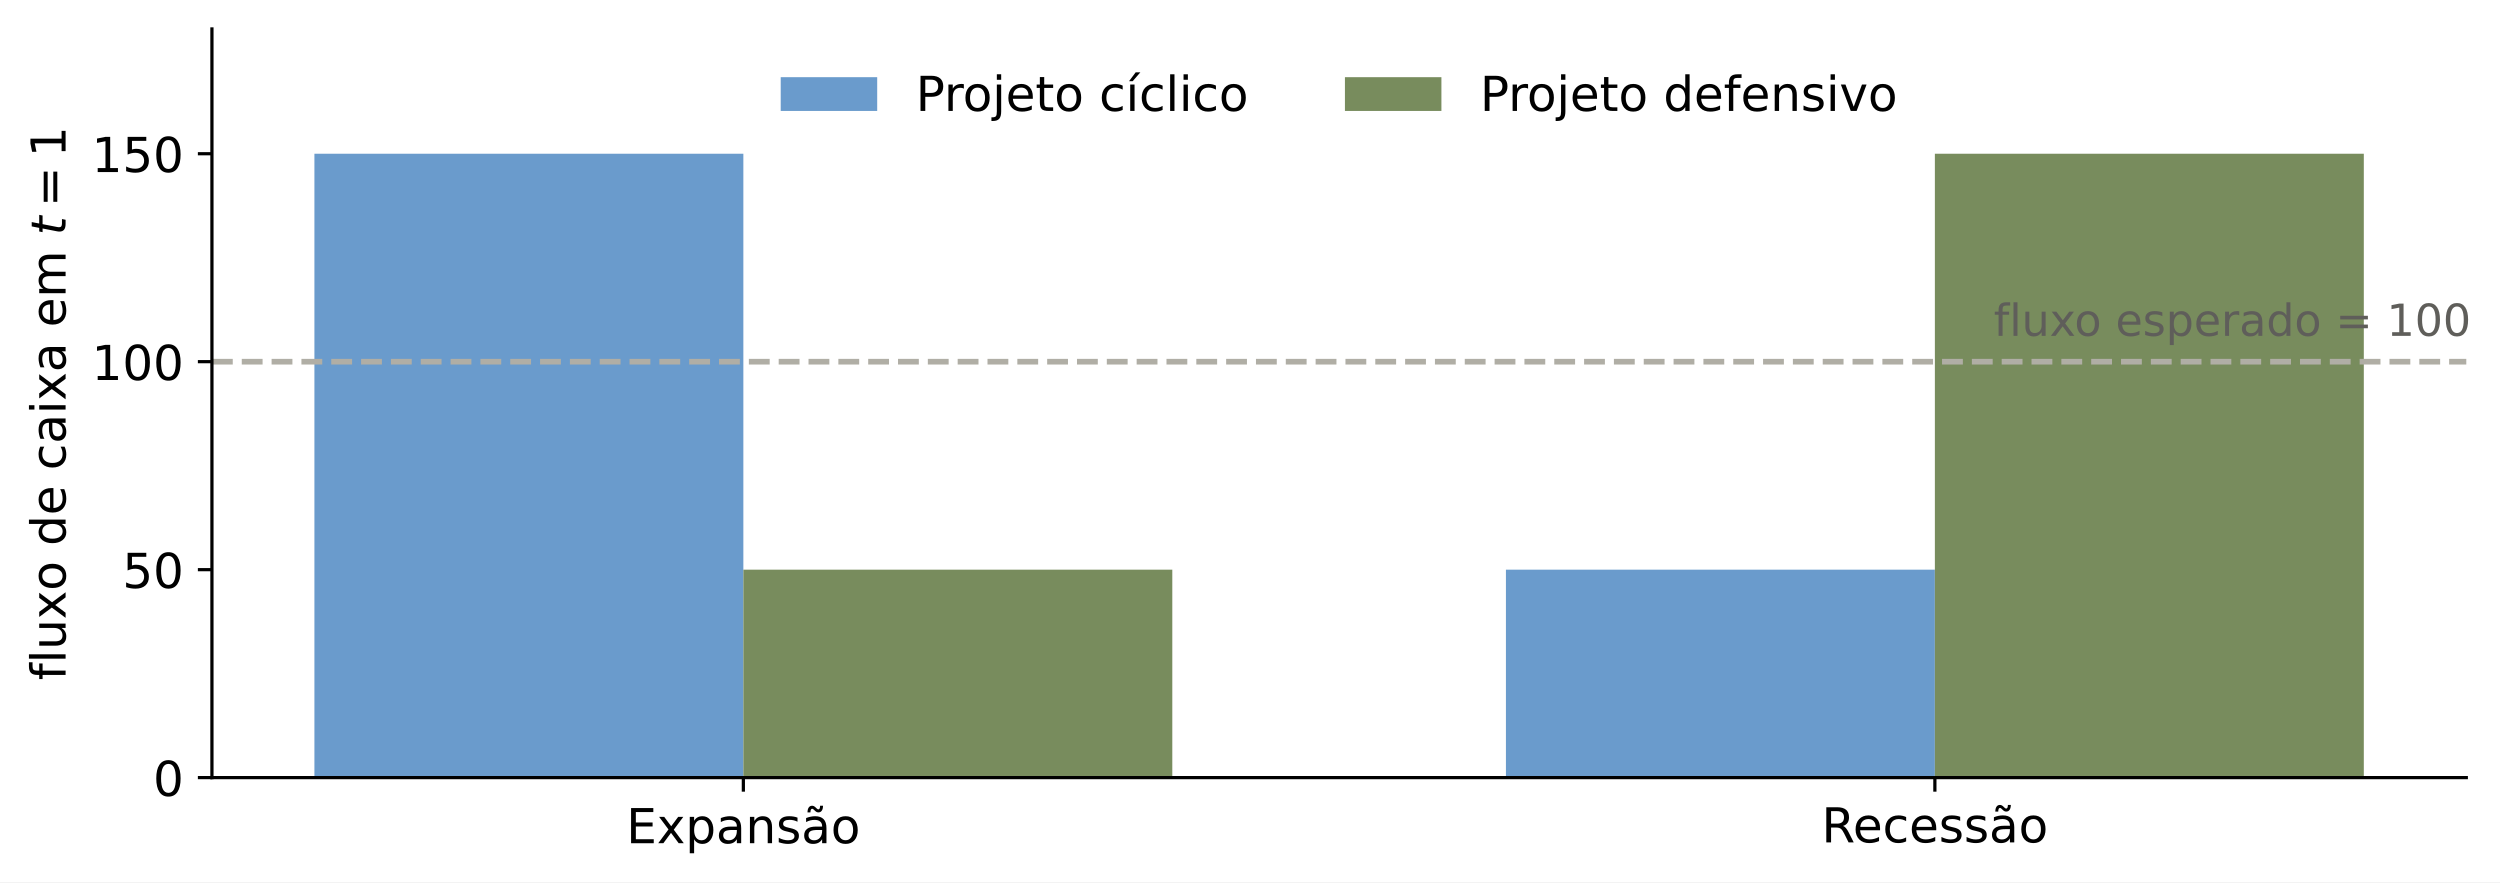
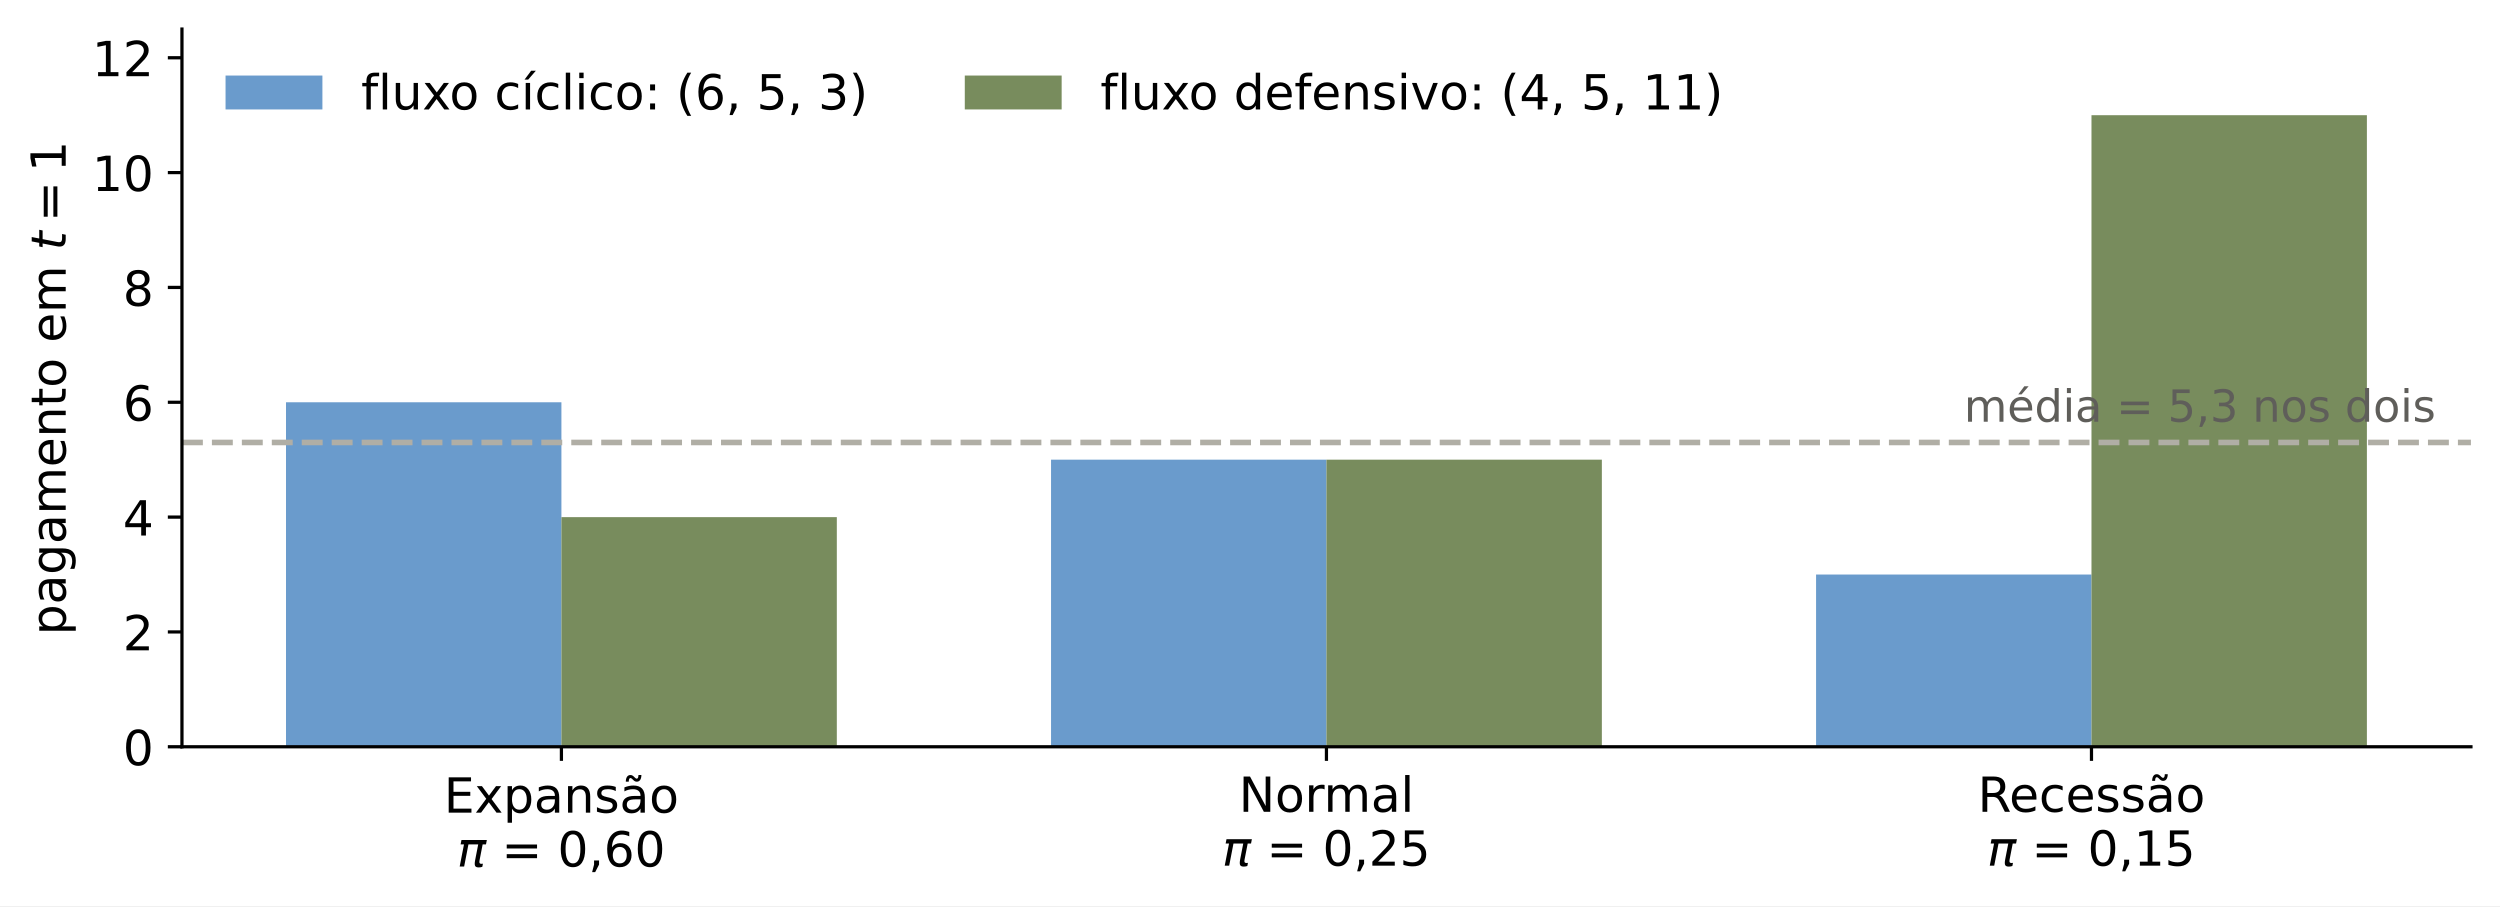
- <svg xmlns="http://www.w3.org/2000/svg" xmlns:xlink="http://www.w3.org/1999/xlink" width="621.871pt" height="219.448pt" viewBox="0 0 621.871 219.448" version="1.1">
+ <svg xmlns="http://www.w3.org/2000/svg" xmlns:xlink="http://www.w3.org/1999/xlink" width="619.433pt" height="224.486pt" viewBox="0 0 619.433 224.486" version="1.1">
  <defs>
    <style type="text/css">*{stroke-linejoin: round; stroke-linecap: butt}</style>
  </defs>
  <g id="figure_1">
    <g id="patch_1">
-       <path d="M 0 219.448  L 621.871 219.448  L 621.871 0  L 0 0  z " style="fill: #ffffff" />
+       <path d="M 0 224.486  L 619.433 224.486  L 619.433 0  L 0 0  z " style="fill: #ffffff" />
    </g>
    <g id="axes_1">
      <g id="patch_2">
-         <path d="M 52.719 193.43  L 613.486 193.43  L 613.486 7.2  L 52.719 7.2  z " style="fill: #ffffff" />
+         <path d="M 45.084 185.03  L 612.232 185.03  L 612.232 7.2  L 45.084 7.2  z " style="fill: #ffffff" />
      </g>
      <g id="patch_3">
-         <path d="M 78.208 193.43  L 184.908 193.43  L 184.908 38.238  L 78.208 38.238  z " clip-path="url(#pe52dd1312b)" style="fill: #6a9bcc" />
+         <path d="M 70.863 185.03  L 139.103 185.03  L 139.103 99.672  L 70.863 99.672  z " clip-path="url(#p4346f57a2c)" style="fill: #6a9bcc" />
      </g>
      <g id="patch_4">
-         <path d="M 374.597 193.43  L 481.296 193.43  L 481.296 141.699  L 374.597 141.699  z " clip-path="url(#pe52dd1312b)" style="fill: #6a9bcc" />
+         <path d="M 260.418 185.03  L 328.658 185.03  L 328.658 113.898  L 260.418 113.898  z " clip-path="url(#p4346f57a2c)" style="fill: #6a9bcc" />
      </g>
      <g id="patch_5">
-         <path d="M 184.908 193.43  L 291.608 193.43  L 291.608 141.699  L 184.908 141.699  z " clip-path="url(#pe52dd1312b)" style="fill: #788c5d" />
+         <path d="M 449.973 185.03  L 518.213 185.03  L 518.213 142.351  L 449.973 142.351  z " clip-path="url(#p4346f57a2c)" style="fill: #6a9bcc" />
      </g>
      <g id="patch_6">
-         <path d="M 481.296 193.43  L 587.996 193.43  L 587.996 38.238  L 481.296 38.238  z " clip-path="url(#pe52dd1312b)" style="fill: #788c5d" />
+         <path d="M 139.103 185.03  L 207.343 185.03  L 207.343 128.124  L 139.103 128.124  z " clip-path="url(#p4346f57a2c)" style="fill: #788c5d" />
+       </g>
+       <g id="patch_7">
+         <path d="M 328.658 185.03  L 396.898 185.03  L 396.898 113.898  L 328.658 113.898  z " clip-path="url(#p4346f57a2c)" style="fill: #788c5d" />
+       </g>
+       <g id="patch_8">
+         <path d="M 518.213 185.03  L 586.453 185.03  L 586.453 28.54  L 518.213 28.54  z " clip-path="url(#p4346f57a2c)" style="fill: #788c5d" />
      </g>
      <g id="matplotlib.axis_1">
        <g id="xtick_1">
          <g id="line2d_1">
            <defs>
-               <path id="m1d2f5e6fad" d="M 0 0  L 0 3.5  " style="stroke: #000000; stroke-width: 0.8" />
+               <path id="m1b257a582e" d="M 0 0  L 0 3.5  " style="stroke: #000000; stroke-width: 0.8" />
            </defs>
            <g>
-               <use xlink:href="#m1d2f5e6fad" x="184.908" y="193.43" style="stroke: #000000; stroke-width: 0.8" />
+               <use xlink:href="#m1b257a582e" x="139.103" y="185.03" style="stroke: #000000; stroke-width: 0.8" />
            </g>
          </g>
          <g id="text_1">
-             <g transform="translate(155.8033 209.7525) scale(0.12 -0.12)">
+             <g transform="translate(109.9984 201.3525) scale(0.12 -0.12)">
              <defs>
                <path id="DejaVuSans-45" d="M 628 4666  L 3578 4666  L 3578 4134  L 1259 4134  L 1259 2753  L 3481 2753  L 3481 2222  L 1259 2222  L 1259 531  L 3634 531  L 3634 0  L 628 0  L 628 4666  z " transform="scale(0.015625)" />
                <path id="DejaVuSans-78" d="M 3513 3500  L 2247 1797  L 3578 0  L 2900 0  L 1881 1375  L 863 0  L 184 0  L 1544 1831  L 300 3500  L 978 3500  L 1906 2253  L 2834 3500  L 3513 3500  z " transform="scale(0.015625)" />
                <path id="DejaVuSans-70" d="M 1159 525  L 1159 -1331  L 581 -1331  L 581 3500  L 1159 3500  L 1159 2969  Q 1341 3281 1617 3432  Q 1894 3584 2278 3584  Q 2916 3584 3314 3078  Q 3713 2572 3713 1747  Q 3713 922 3314 415  Q 2916 -91 2278 -91  Q 1894 -91 1617 61  Q 1341 213 1159 525  z M 3116 1747  Q 3116 2381 2855 2742  Q 2594 3103 2138 3103  Q 1681 3103 1420 2742  Q 1159 2381 1159 1747  Q 1159 1113 1420 752  Q 1681 391 2138 391  Q 2594 391 2855 752  Q 3116 1113 3116 1747  z " transform="scale(0.015625)" />
                <path id="DejaVuSans-61" d="M 2194 1759  Q 1497 1759 1228 1600  Q 959 1441 959 1056  Q 959 750 1161 570  Q 1363 391 1709 391  Q 2188 391 2477 730  Q 2766 1069 2766 1631  L 2766 1759  L 2194 1759  z M 3341 1997  L 3341 0  L 2766 0  L 2766 531  Q 2569 213 2275 61  Q 1981 -91 1556 -91  Q 1019 -91 701 211  Q 384 513 384 1019  Q 384 1609 779 1909  Q 1175 2209 1959 2209  L 2766 2209  L 2766 2266  Q 2766 2663 2505 2880  Q 2244 3097 1772 3097  Q 1472 3097 1187 3025  Q 903 2953 641 2809  L 641 3341  Q 956 3463 1253 3523  Q 1550 3584 1831 3584  Q 2591 3584 2966 3190  Q 3341 2797 3341 1997  z " transform="scale(0.015625)" />
                <path id="DejaVuSans-6e" d="M 3513 2113  L 3513 0  L 2938 0  L 2938 2094  Q 2938 2591 2744 2837  Q 2550 3084 2163 3084  Q 1697 3084 1428 2787  Q 1159 2491 1159 1978  L 1159 0  L 581 0  L 581 3500  L 1159 3500  L 1159 2956  Q 1366 3272 1645 3428  Q 1925 3584 2291 3584  Q 2894 3584 3203 3211  Q 3513 2838 3513 2113  z " transform="scale(0.015625)" />
                <path id="DejaVuSans-73" d="M 2834 3397  L 2834 2853  Q 2591 2978 2328 3040  Q 2066 3103 1784 3103  Q 1356 3103 1142 2972  Q 928 2841 928 2578  Q 928 2378 1081 2264  Q 1234 2150 1697 2047  L 1894 2003  Q 2506 1872 2764 1633  Q 3022 1394 3022 966  Q 3022 478 2636 193  Q 2250 -91 1575 -91  Q 1294 -91 989 -36  Q 684 19 347 128  L 347 722  Q 666 556 975 473  Q 1284 391 1588 391  Q 1994 391 2212 530  Q 2431 669 2431 922  Q 2431 1156 2273 1281  Q 2116 1406 1581 1522  L 1381 1569  Q 847 1681 609 1914  Q 372 2147 372 2553  Q 372 3047 722 3315  Q 1072 3584 1716 3584  Q 2034 3584 2315 3537  Q 2597 3491 2834 3397  z " transform="scale(0.015625)" />
                <path id="DejaVuSans-e3" d="M 2194 1759  Q 1497 1759 1228 1600  Q 959 1441 959 1056  Q 959 750 1161 570  Q 1363 391 1709 391  Q 2188 391 2477 730  Q 2766 1069 2766 1631  L 2766 1759  L 2194 1759  z M 3341 1997  L 3341 0  L 2766 0  L 2766 531  Q 2569 213 2275 61  Q 1981 -91 1556 -91  Q 1019 -91 701 211  Q 384 513 384 1019  Q 384 1609 779 1909  Q 1175 2209 1959 2209  L 2766 2209  L 2766 2266  Q 2766 2663 2505 2880  Q 2244 3097 1772 3097  Q 1472 3097 1187 3025  Q 903 2953 641 2809  L 641 3341  Q 956 3463 1253 3523  Q 1550 3584 1831 3584  Q 2591 3584 2966 3190  Q 3341 2797 3341 1997  z M 1844 4281  L 1665 4453  Q 1597 4516 1545 4545  Q 1494 4575 1453 4575  Q 1334 4575 1278 4461  Q 1222 4347 1215 4091  L 825 4091  Q 831 4513 990 4742  Q 1150 4972 1434 4972  Q 1553 4972 1653 4928  Q 1753 4884 1869 4781  L 2047 4609  Q 2115 4547 2167 4517  Q 2219 4488 2259 4488  Q 2378 4488 2434 4602  Q 2490 4716 2497 4972  L 2887 4972  Q 2881 4550 2721 4320  Q 2562 4091 2278 4091  Q 2159 4091 2059 4134  Q 1959 4178 1844 4281  z " transform="scale(0.015625)" />
                <path id="DejaVuSans-6f" d="M 1959 3097  Q 1497 3097 1228 2736  Q 959 2375 959 1747  Q 959 1119 1226 758  Q 1494 397 1959 397  Q 2419 397 2687 759  Q 2956 1122 2956 1747  Q 2956 2369 2687 2733  Q 2419 3097 1959 3097  z M 1959 3584  Q 2709 3584 3137 3096  Q 3566 2609 3566 1747  Q 3566 888 3137 398  Q 2709 -91 1959 -91  Q 1206 -91 779 398  Q 353 888 353 1747  Q 353 2609 779 3096  Q 1206 3584 1959 3584  z " transform="scale(0.015625)" />
              </defs>
              <use xlink:href="#DejaVuSans-45" />
              <use xlink:href="#DejaVuSans-78" transform="translate(63.18359 0)" />
              <use xlink:href="#DejaVuSans-70" transform="translate(122.3633 0)" />
              <use xlink:href="#DejaVuSans-61" transform="translate(185.8398 0)" />
              <use xlink:href="#DejaVuSans-6e" transform="translate(247.1191 0)" />
              <use xlink:href="#DejaVuSans-73" transform="translate(310.498 0)" />
              <use xlink:href="#DejaVuSans-e3" transform="translate(362.5977 0)" />
              <use xlink:href="#DejaVuSans-6f" transform="translate(423.877 0)" />
            </g>
+             <g transform="translate(113.2431 214.7899) scale(0.12 -0.12)">
+               <defs>
+                 <path id="DejaVuSans-Oblique-3c0" d="M 584 3500  L 3938 3500  L 3825 2925  L 3384 2925  L 2966 775  Q 2922 550 2981 450  Q 3038 353 3209 353  Q 3256 353 3325 363  Q 3397 369 3419 372  L 3338 -44  Q 3222 -84 3103 -103  Q 2981 -122 2866 -122  Q 2491 -122 2388 81  Q 2284 288 2391 838  L 2797 2925  L 1506 2925  L 938 0  L 350 0  L 919 2925  L 472 2925  L 584 3500  z " transform="scale(0.015625)" />
+                 <path id="DejaVuSans-20" transform="scale(0.015625)" />
+                 <path id="DejaVuSans-3d" d="M 678 2906  L 4684 2906  L 4684 2381  L 678 2381  L 678 2906  z M 678 1631  L 4684 1631  L 4684 1100  L 678 1100  L 678 1631  z " transform="scale(0.015625)" />
+                 <path id="DejaVuSans-30" d="M 2034 4250  Q 1547 4250 1301 3770  Q 1056 3291 1056 2328  Q 1056 1369 1301 889  Q 1547 409 2034 409  Q 2525 409 2770 889  Q 3016 1369 3016 2328  Q 3016 3291 2770 3770  Q 2525 4250 2034 4250  z M 2034 4750  Q 2819 4750 3233 4129  Q 3647 3509 3647 2328  Q 3647 1150 3233 529  Q 2819 -91 2034 -91  Q 1250 -91 836 529  Q 422 1150 422 2328  Q 422 3509 836 4129  Q 1250 4750 2034 4750  z " transform="scale(0.015625)" />
+                 <path id="DejaVuSans-2c" d="M 750 794  L 1409 794  L 1409 256  L 897 -744  L 494 -744  L 750 256  L 750 794  z " transform="scale(0.015625)" />
+                 <path id="DejaVuSans-36" d="M 2113 2584  Q 1688 2584 1439 2293  Q 1191 2003 1191 1497  Q 1191 994 1439 701  Q 1688 409 2113 409  Q 2538 409 2786 701  Q 3034 994 3034 1497  Q 3034 2003 2786 2293  Q 2538 2584 2113 2584  z M 3366 4563  L 3366 3988  Q 3128 4100 2886 4159  Q 2644 4219 2406 4219  Q 1781 4219 1451 3797  Q 1122 3375 1075 2522  Q 1259 2794 1537 2939  Q 1816 3084 2150 3084  Q 2853 3084 3261 2657  Q 3669 2231 3669 1497  Q 3669 778 3244 343  Q 2819 -91 2113 -91  Q 1303 -91 875 529  Q 447 1150 447 2328  Q 447 3434 972 4092  Q 1497 4750 2381 4750  Q 2619 4750 2861 4703  Q 3103 4656 3366 4563  z " transform="scale(0.015625)" />
+               </defs>
+               <use xlink:href="#DejaVuSans-Oblique-3c0" transform="translate(0 0.78125)" />
+               <use xlink:href="#DejaVuSans-20" transform="translate(60.20508 0.78125)" />
+               <use xlink:href="#DejaVuSans-3d" transform="translate(91.99219 0.78125)" />
+               <use xlink:href="#DejaVuSans-20" transform="translate(175.7812 0.78125)" />
+               <use xlink:href="#DejaVuSans-30" transform="translate(207.5684 0.78125)" />
+               <use xlink:href="#DejaVuSans-2c" transform="translate(271.1914 0.78125)" />
+               <use xlink:href="#DejaVuSans-36" transform="translate(302.9785 0.78125)" />
+               <use xlink:href="#DejaVuSans-30" transform="translate(366.6016 0.78125)" />
+             </g>
          </g>
        </g>
        <g id="xtick_2">
          <g id="line2d_2">
            <g>
-               <use xlink:href="#m1d2f5e6fad" x="481.296" y="193.43" style="stroke: #000000; stroke-width: 0.8" />
+               <use xlink:href="#m1b257a582e" x="328.658" y="185.03" style="stroke: #000000; stroke-width: 0.8" />
            </g>
          </g>
          <g id="text_2">
-             <g transform="translate(453.1151 209.5481) scale(0.12 -0.12)">
+             <g transform="translate(306.9484 201.1481) scale(0.12 -0.12)">
+               <defs>
+                 <path id="DejaVuSans-4e" d="M 628 4666  L 1478 4666  L 3547 763  L 3547 4666  L 4159 4666  L 4159 0  L 3309 0  L 1241 3903  L 1241 0  L 628 0  L 628 4666  z " transform="scale(0.015625)" />
+                 <path id="DejaVuSans-72" d="M 2631 2963  Q 2534 3019 2420 3045  Q 2306 3072 2169 3072  Q 1681 3072 1420 2755  Q 1159 2438 1159 1844  L 1159 0  L 581 0  L 581 3500  L 1159 3500  L 1159 2956  Q 1341 3275 1631 3429  Q 1922 3584 2338 3584  Q 2397 3584 2469 3576  Q 2541 3569 2628 3553  L 2631 2963  z " transform="scale(0.015625)" />
+                 <path id="DejaVuSans-6d" d="M 3328 2828  Q 3544 3216 3844 3400  Q 4144 3584 4550 3584  Q 5097 3584 5394 3201  Q 5691 2819 5691 2113  L 5691 0  L 5113 0  L 5113 2094  Q 5113 2597 4934 2840  Q 4756 3084 4391 3084  Q 3944 3084 3684 2787  Q 3425 2491 3425 1978  L 3425 0  L 2847 0  L 2847 2094  Q 2847 2600 2669 2842  Q 2491 3084 2119 3084  Q 1678 3084 1418 2786  Q 1159 2488 1159 1978  L 1159 0  L 581 0  L 581 3500  L 1159 3500  L 1159 2956  Q 1356 3278 1631 3431  Q 1906 3584 2284 3584  Q 2666 3584 2933 3390  Q 3200 3197 3328 2828  z " transform="scale(0.015625)" />
+                 <path id="DejaVuSans-6c" d="M 603 4863  L 1178 4863  L 1178 0  L 603 0  L 603 4863  z " transform="scale(0.015625)" />
+               </defs>
+               <use xlink:href="#DejaVuSans-4e" />
+               <use xlink:href="#DejaVuSans-6f" transform="translate(74.80469 0)" />
+               <use xlink:href="#DejaVuSans-72" transform="translate(135.9863 0)" />
+               <use xlink:href="#DejaVuSans-6d" transform="translate(175.3496 0)" />
+               <use xlink:href="#DejaVuSans-61" transform="translate(272.7617 0)" />
+               <use xlink:href="#DejaVuSans-6c" transform="translate(334.041 0)" />
+             </g>
+             <g transform="translate(302.7981 214.5855) scale(0.12 -0.12)">
+               <defs>
+                 <path id="DejaVuSans-32" d="M 1228 531  L 3431 531  L 3431 0  L 469 0  L 469 531  Q 828 903 1448 1529  Q 2069 2156 2228 2338  Q 2531 2678 2651 2914  Q 2772 3150 2772 3378  Q 2772 3750 2511 3984  Q 2250 4219 1831 4219  Q 1534 4219 1204 4116  Q 875 4013 500 3803  L 500 4441  Q 881 4594 1212 4672  Q 1544 4750 1819 4750  Q 2544 4750 2975 4387  Q 3406 4025 3406 3419  Q 3406 3131 3298 2873  Q 3191 2616 2906 2266  Q 2828 2175 2409 1742  Q 1991 1309 1228 531  z " transform="scale(0.015625)" />
+                 <path id="DejaVuSans-35" d="M 691 4666  L 3169 4666  L 3169 4134  L 1269 4134  L 1269 2991  Q 1406 3038 1543 3061  Q 1681 3084 1819 3084  Q 2600 3084 3056 2656  Q 3513 2228 3513 1497  Q 3513 744 3044 326  Q 2575 -91 1722 -91  Q 1428 -91 1123 -41  Q 819 9 494 109  L 494 744  Q 775 591 1075 516  Q 1375 441 1709 441  Q 2250 441 2565 725  Q 2881 1009 2881 1497  Q 2881 1984 2565 2268  Q 2250 2553 1709 2553  Q 1456 2553 1204 2497  Q 953 2441 691 2322  L 691 4666  z " transform="scale(0.015625)" />
+               </defs>
+               <use xlink:href="#DejaVuSans-Oblique-3c0" transform="translate(0 0.78125)" />
+               <use xlink:href="#DejaVuSans-20" transform="translate(60.20508 0.78125)" />
+               <use xlink:href="#DejaVuSans-3d" transform="translate(91.99219 0.78125)" />
+               <use xlink:href="#DejaVuSans-20" transform="translate(175.7812 0.78125)" />
+               <use xlink:href="#DejaVuSans-30" transform="translate(207.5684 0.78125)" />
+               <use xlink:href="#DejaVuSans-2c" transform="translate(271.1914 0.78125)" />
+               <use xlink:href="#DejaVuSans-32" transform="translate(302.9785 0.78125)" />
+               <use xlink:href="#DejaVuSans-35" transform="translate(366.6016 0.78125)" />
+             </g>
+           </g>
+         </g>
+         <g id="xtick_3">
+           <g id="line2d_3">
+             <g>
+               <use xlink:href="#m1b257a582e" x="518.213" y="185.03" style="stroke: #000000; stroke-width: 0.8" />
+             </g>
+           </g>
+           <g id="text_3">
+             <g transform="translate(490.0319 201.1481) scale(0.12 -0.12)">
              <defs>
                <path id="DejaVuSans-52" d="M 2841 2188  Q 3044 2119 3236 1894  Q 3428 1669 3622 1275  L 4263 0  L 3584 0  L 2988 1197  Q 2756 1666 2539 1819  Q 2322 1972 1947 1972  L 1259 1972  L 1259 0  L 628 0  L 628 4666  L 2053 4666  Q 2853 4666 3247 4331  Q 3641 3997 3641 3322  Q 3641 2881 3436 2590  Q 3231 2300 2841 2188  z M 1259 4147  L 1259 2491  L 2053 2491  Q 2509 2491 2742 2702  Q 2975 2913 2975 3322  Q 2975 3731 2742 3939  Q 2509 4147 2053 4147  L 1259 4147  z " transform="scale(0.015625)" />
                <path id="DejaVuSans-65" d="M 3597 1894  L 3597 1613  L 953 1613  Q 991 1019 1311 708  Q 1631 397 2203 397  Q 2534 397 2845 478  Q 3156 559 3463 722  L 3463 178  Q 3153 47 2828 -22  Q 2503 -91 2169 -91  Q 1331 -91 842 396  Q 353 884 353 1716  Q 353 2575 817 3079  Q 1281 3584 2069 3584  Q 2775 3584 3186 3129  Q 3597 2675 3597 1894  z M 3022 2063  Q 3016 2534 2758 2815  Q 2500 3097 2075 3097  Q 1594 3097 1305 2825  Q 1016 2553 972 2059  L 3022 2063  z " transform="scale(0.015625)" />
                <path id="DejaVuSans-63" d="M 3122 3366  L 3122 2828  Q 2878 2963 2633 3030  Q 2388 3097 2138 3097  Q 1578 3097 1268 2742  Q 959 2388 959 1747  Q 959 1106 1268 751  Q 1578 397 2138 397  Q 2388 397 2633 464  Q 2878 531 3122 666  L 3122 134  Q 2881 22 2623 -34  Q 2366 -91 2075 -91  Q 1284 -91 818 406  Q 353 903 353 1747  Q 353 2603 823 3093  Q 1294 3584 2113 3584  Q 2378 3584 2631 3529  Q 2884 3475 3122 3366  z " transform="scale(0.015625)" />
              </defs>
              <use xlink:href="#DejaVuSans-52" />
              <use xlink:href="#DejaVuSans-65" transform="translate(64.98242 0)" />
              <use xlink:href="#DejaVuSans-63" transform="translate(126.5059 0)" />
              <use xlink:href="#DejaVuSans-65" transform="translate(181.4863 0)" />
              <use xlink:href="#DejaVuSans-73" transform="translate(243.0098 0)" />
              <use xlink:href="#DejaVuSans-73" transform="translate(295.1094 0)" />
              <use xlink:href="#DejaVuSans-e3" transform="translate(347.209 0)" />
              <use xlink:href="#DejaVuSans-6f" transform="translate(408.4883 0)" />
            </g>
+             <g transform="translate(492.3532 214.5855) scale(0.12 -0.12)">
+               <defs>
+                 <path id="DejaVuSans-31" d="M 794 531  L 1825 531  L 1825 4091  L 703 3866  L 703 4441  L 1819 4666  L 2450 4666  L 2450 531  L 3481 531  L 3481 0  L 794 0  L 794 531  z " transform="scale(0.015625)" />
+               </defs>
+               <use xlink:href="#DejaVuSans-Oblique-3c0" transform="translate(0 0.78125)" />
+               <use xlink:href="#DejaVuSans-20" transform="translate(60.20508 0.78125)" />
+               <use xlink:href="#DejaVuSans-3d" transform="translate(91.99219 0.78125)" />
+               <use xlink:href="#DejaVuSans-20" transform="translate(175.7812 0.78125)" />
+               <use xlink:href="#DejaVuSans-30" transform="translate(207.5684 0.78125)" />
+               <use xlink:href="#DejaVuSans-2c" transform="translate(271.1914 0.78125)" />
+               <use xlink:href="#DejaVuSans-31" transform="translate(302.9785 0.78125)" />
+               <use xlink:href="#DejaVuSans-35" transform="translate(366.6016 0.78125)" />
+             </g>
          </g>
        </g>
      </g>
      <g id="matplotlib.axis_2">
        <g id="ytick_1">
-           <g id="line2d_3">
+           <g id="line2d_4">
            <defs>
-               <path id="m83d31f5ee8" d="M 0 0  L -3.5 0  " style="stroke: #000000; stroke-width: 0.8" />
+               <path id="maeb2447791" d="M 0 0  L -3.5 0  " style="stroke: #000000; stroke-width: 0.8" />
            </defs>
            <g>
-               <use xlink:href="#m83d31f5ee8" x="52.719" y="193.43" style="stroke: #000000; stroke-width: 0.8" />
-             </g>
-           </g>
-           <g id="text_3">
-             <g transform="translate(38.08375 197.9891) scale(0.12 -0.12)">
-               <defs>
-                 <path id="DejaVuSans-30" d="M 2034 4250  Q 1547 4250 1301 3770  Q 1056 3291 1056 2328  Q 1056 1369 1301 889  Q 1547 409 2034 409  Q 2525 409 2770 889  Q 3016 1369 3016 2328  Q 3016 3291 2770 3770  Q 2525 4250 2034 4250  z M 2034 4750  Q 2819 4750 3233 4129  Q 3647 3509 3647 2328  Q 3647 1150 3233 529  Q 2819 -91 2034 -91  Q 1250 -91 836 529  Q 422 1150 422 2328  Q 422 3509 836 4129  Q 1250 4750 2034 4750  z " transform="scale(0.015625)" />
-               </defs>
+               <use xlink:href="#maeb2447791" x="45.084" y="185.03" style="stroke: #000000; stroke-width: 0.8" />
+             </g>
+           </g>
+           <g id="text_4">
+             <g transform="translate(30.44875 189.5891) scale(0.12 -0.12)">
              <use xlink:href="#DejaVuSans-30" />
            </g>
          </g>
        </g>
        <g id="ytick_2">
-           <g id="line2d_4">
-             <g>
-               <use xlink:href="#m83d31f5ee8" x="52.719" y="141.699" style="stroke: #000000; stroke-width: 0.8" />
-             </g>
-           </g>
-           <g id="text_4">
-             <g transform="translate(30.44875 146.2585) scale(0.12 -0.12)">
-               <defs>
-                 <path id="DejaVuSans-35" d="M 691 4666  L 3169 4666  L 3169 4134  L 1269 4134  L 1269 2991  Q 1406 3038 1543 3061  Q 1681 3084 1819 3084  Q 2600 3084 3056 2656  Q 3513 2228 3513 1497  Q 3513 744 3044 326  Q 2575 -91 1722 -91  Q 1428 -91 1123 -41  Q 819 9 494 109  L 494 744  Q 775 591 1075 516  Q 1375 441 1709 441  Q 2250 441 2565 725  Q 2881 1009 2881 1497  Q 2881 1984 2565 2268  Q 2250 2553 1709 2553  Q 1456 2553 1204 2497  Q 953 2441 691 2322  L 691 4666  z " transform="scale(0.015625)" />
-               </defs>
-               <use xlink:href="#DejaVuSans-35" />
-               <use xlink:href="#DejaVuSans-30" transform="translate(63.62305 0)" />
+           <g id="line2d_5">
+             <g>
+               <use xlink:href="#maeb2447791" x="45.084" y="156.577" style="stroke: #000000; stroke-width: 0.8" />
+             </g>
+           </g>
+           <g id="text_5">
+             <g transform="translate(30.44875 161.1363) scale(0.12 -0.12)">
+               <use xlink:href="#DejaVuSans-32" />
            </g>
          </g>
        </g>
        <g id="ytick_3">
-           <g id="line2d_5">
-             <g>
-               <use xlink:href="#m83d31f5ee8" x="52.719" y="89.969" style="stroke: #000000; stroke-width: 0.8" />
-             </g>
-           </g>
-           <g id="text_5">
-             <g transform="translate(22.81375 94.52795) scale(0.12 -0.12)">
-               <defs>
-                 <path id="DejaVuSans-31" d="M 794 531  L 1825 531  L 1825 4091  L 703 3866  L 703 4441  L 1819 4666  L 2450 4666  L 2450 531  L 3481 531  L 3481 0  L 794 0  L 794 531  z " transform="scale(0.015625)" />
-               </defs>
+           <g id="line2d_6">
+             <g>
+               <use xlink:href="#maeb2447791" x="45.084" y="128.124" style="stroke: #000000; stroke-width: 0.8" />
+             </g>
+           </g>
+           <g id="text_6">
+             <g transform="translate(30.44875 132.6835) scale(0.12 -0.12)">
+               <defs>
+                 <path id="DejaVuSans-34" d="M 2419 4116  L 825 1625  L 2419 1625  L 2419 4116  z M 2253 4666  L 3047 4666  L 3047 1625  L 3713 1625  L 3713 1100  L 3047 1100  L 3047 0  L 2419 0  L 2419 1100  L 313 1100  L 313 1709  L 2253 4666  z " transform="scale(0.015625)" />
+               </defs>
+               <use xlink:href="#DejaVuSans-34" />
+             </g>
+           </g>
+         </g>
+         <g id="ytick_4">
+           <g id="line2d_7">
+             <g>
+               <use xlink:href="#maeb2447791" x="45.084" y="99.672" style="stroke: #000000; stroke-width: 0.8" />
+             </g>
+           </g>
+           <g id="text_7">
+             <g transform="translate(30.44875 104.2307) scale(0.12 -0.12)">
+               <use xlink:href="#DejaVuSans-36" />
+             </g>
+           </g>
+         </g>
+         <g id="ytick_5">
+           <g id="line2d_8">
+             <g>
+               <use xlink:href="#maeb2447791" x="45.084" y="71.219" style="stroke: #000000; stroke-width: 0.8" />
+             </g>
+           </g>
+           <g id="text_8">
+             <g transform="translate(30.44875 75.77786) scale(0.12 -0.12)">
+               <defs>
+                 <path id="DejaVuSans-38" d="M 2034 2216  Q 1584 2216 1326 1975  Q 1069 1734 1069 1313  Q 1069 891 1326 650  Q 1584 409 2034 409  Q 2484 409 2743 651  Q 3003 894 3003 1313  Q 3003 1734 2745 1975  Q 2488 2216 2034 2216  z M 1403 2484  Q 997 2584 770 2862  Q 544 3141 544 3541  Q 544 4100 942 4425  Q 1341 4750 2034 4750  Q 2731 4750 3128 4425  Q 3525 4100 3525 3541  Q 3525 3141 3298 2862  Q 3072 2584 2669 2484  Q 3125 2378 3379 2068  Q 3634 1759 3634 1313  Q 3634 634 3220 271  Q 2806 -91 2034 -91  Q 1263 -91 848 271  Q 434 634 434 1313  Q 434 1759 690 2068  Q 947 2378 1403 2484  z M 1172 3481  Q 1172 3119 1398 2916  Q 1625 2713 2034 2713  Q 2441 2713 2670 2916  Q 2900 3119 2900 3481  Q 2900 3844 2670 4047  Q 2441 4250 2034 4250  Q 1625 4250 1398 4047  Q 1172 3844 1172 3481  z " transform="scale(0.015625)" />
+               </defs>
+               <use xlink:href="#DejaVuSans-38" />
+             </g>
+           </g>
+         </g>
+         <g id="ytick_6">
+           <g id="line2d_9">
+             <g>
+               <use xlink:href="#maeb2447791" x="45.084" y="42.766" style="stroke: #000000; stroke-width: 0.8" />
+             </g>
+           </g>
+           <g id="text_9">
+             <g transform="translate(22.81375 47.32506) scale(0.12 -0.12)">
              <use xlink:href="#DejaVuSans-31" />
              <use xlink:href="#DejaVuSans-30" transform="translate(63.62305 0)" />
-               <use xlink:href="#DejaVuSans-30" transform="translate(127.2461 0)" />
-             </g>
-           </g>
-         </g>
-         <g id="ytick_4">
-           <g id="line2d_6">
-             <g>
-               <use xlink:href="#m83d31f5ee8" x="52.719" y="38.238" style="stroke: #000000; stroke-width: 0.8" />
-             </g>
-           </g>
-           <g id="text_6">
-             <g transform="translate(22.81375 42.7974) scale(0.12 -0.12)">
+             </g>
+           </g>
+         </g>
+         <g id="ytick_7">
+           <g id="line2d_10">
+             <g>
+               <use xlink:href="#maeb2447791" x="45.084" y="14.313" style="stroke: #000000; stroke-width: 0.8" />
+             </g>
+           </g>
+           <g id="text_10">
+             <g transform="translate(22.81375 18.87226) scale(0.12 -0.12)">
              <use xlink:href="#DejaVuSans-31" />
-               <use xlink:href="#DejaVuSans-35" transform="translate(63.62305 0)" />
-               <use xlink:href="#DejaVuSans-30" transform="translate(127.2461 0)" />
-             </g>
-           </g>
-         </g>
-         <g id="text_7">
-           <g transform="translate(16.31812 169.195) rotate(-90) scale(0.12 -0.12)">
+               <use xlink:href="#DejaVuSans-32" transform="translate(63.62305 0)" />
+             </g>
+           </g>
+         </g>
+         <g id="text_11">
+           <g transform="translate(16.29375 157.375) rotate(-90) scale(0.12 -0.12)">
+             <defs>
+               <path id="DejaVuSans-67" d="M 2906 1791  Q 2906 2416 2648 2759  Q 2391 3103 1925 3103  Q 1463 3103 1205 2759  Q 947 2416 947 1791  Q 947 1169 1205 825  Q 1463 481 1925 481  Q 2391 481 2648 825  Q 2906 1169 2906 1791  z M 3481 434  Q 3481 -459 3084 -895  Q 2688 -1331 1869 -1331  Q 1566 -1331 1297 -1286  Q 1028 -1241 775 -1147  L 775 -588  Q 1028 -725 1275 -790  Q 1522 -856 1778 -856  Q 2344 -856 2625 -561  Q 2906 -266 2906 331  L 2906 616  Q 2728 306 2450 153  Q 2172 0 1784 0  Q 1141 0 747 490  Q 353 981 353 1791  Q 353 2603 747 3093  Q 1141 3584 1784 3584  Q 2172 3584 2450 3431  Q 2728 3278 2906 2969  L 2906 3500  L 3481 3500  L 3481 434  z " transform="scale(0.015625)" />
+               <path id="DejaVuSans-74" d="M 1172 4494  L 1172 3500  L 2356 3500  L 2356 3053  L 1172 3053  L 1172 1153  Q 1172 725 1289 603  Q 1406 481 1766 481  L 2356 481  L 2356 0  L 1766 0  Q 1100 0 847 248  Q 594 497 594 1153  L 594 3053  L 172 3053  L 172 3500  L 594 3500  L 594 4494  L 1172 4494  z " transform="scale(0.015625)" />
+               <path id="DejaVuSans-Oblique-74" d="M 2706 3500  L 2619 3053  L 1472 3053  L 1100 1153  Q 1081 1047 1072 975  Q 1063 903 1063 863  Q 1063 663 1183 572  Q 1303 481 1569 481  L 2150 481  L 2053 0  L 1503 0  Q 991 0 739 200  Q 488 400 488 806  Q 488 878 497 964  Q 506 1050 525 1153  L 897 3053  L 409 3053  L 500 3500  L 978 3500  L 1172 4494  L 1747 4494  L 1556 3500  L 2706 3500  z " transform="scale(0.015625)" />
+             </defs>
+             <use xlink:href="#DejaVuSans-70" transform="translate(0 0.09375)" />
+             <use xlink:href="#DejaVuSans-61" transform="translate(63.47656 0.09375)" />
+             <use xlink:href="#DejaVuSans-67" transform="translate(124.7559 0.09375)" />
+             <use xlink:href="#DejaVuSans-61" transform="translate(188.2324 0.09375)" />
+             <use xlink:href="#DejaVuSans-6d" transform="translate(249.5117 0.09375)" />
+             <use xlink:href="#DejaVuSans-65" transform="translate(346.9238 0.09375)" />
+             <use xlink:href="#DejaVuSans-6e" transform="translate(408.4473 0.09375)" />
+             <use xlink:href="#DejaVuSans-74" transform="translate(471.8262 0.09375)" />
+             <use xlink:href="#DejaVuSans-6f" transform="translate(511.0352 0.09375)" />
+             <use xlink:href="#DejaVuSans-20" transform="translate(572.2168 0.09375)" />
+             <use xlink:href="#DejaVuSans-65" transform="translate(604.0039 0.09375)" />
+             <use xlink:href="#DejaVuSans-6d" transform="translate(665.5273 0.09375)" />
+             <use xlink:href="#DejaVuSans-20" transform="translate(762.9395 0.09375)" />
+             <use xlink:href="#DejaVuSans-Oblique-74" transform="translate(794.7266 0.09375)" />
+             <use xlink:href="#DejaVuSans-3d" transform="translate(853.418 0.09375)" />
+             <use xlink:href="#DejaVuSans-31" transform="translate(956.6895 0.09375)" />
+           </g>
+         </g>
+       </g>
+       <g id="line2d_11">
+         <path d="M 45.084 109.63  L 612.232 109.63  " clip-path="url(#p4346f57a2c)" style="fill: none; stroke-dasharray: 5.18,2.24; stroke-dashoffset: 0; stroke: #b0aea5; stroke-width: 1.4" />
+       </g>
+       <g id="patch_9">
+         <path d="M 45.084 185.03  L 45.084 7.2  " style="fill: none; stroke: #000000; stroke-width: 0.8; stroke-linejoin: miter; stroke-linecap: square" />
+       </g>
+       <g id="patch_10">
+         <path d="M 45.084 185.03  L 612.232 185.03  " style="fill: none; stroke: #000000; stroke-width: 0.8; stroke-linejoin: miter; stroke-linecap: square" />
+       </g>
+       <g id="text_12">
+         <g style="fill: #5f5e5a" transform="translate(486.6225 104.4971) scale(0.11 -0.11)">
+           <defs>
+             <path id="DejaVuSans-e9" d="M 3597 1894  L 3597 1613  L 953 1613  Q 991 1019 1311 708  Q 1631 397 2203 397  Q 2534 397 2845 478  Q 3156 559 3463 722  L 3463 178  Q 3153 47 2828 -22  Q 2503 -91 2169 -91  Q 1331 -91 842 396  Q 353 884 353 1716  Q 353 2575 817 3079  Q 1281 3584 2069 3584  Q 2775 3584 3186 3129  Q 3597 2675 3597 1894  z M 3022 2063  Q 3016 2534 2758 2815  Q 2500 3097 2075 3097  Q 1594 3097 1305 2825  Q 1016 2553 972 2059  L 3022 2063  z M 2466 5119  L 3088 5119  L 2070 3944  L 1591 3944  L 2466 5119  z " transform="scale(0.015625)" />
+             <path id="DejaVuSans-64" d="M 2906 2969  L 2906 4863  L 3481 4863  L 3481 0  L 2906 0  L 2906 525  Q 2725 213 2448 61  Q 2172 -91 1784 -91  Q 1150 -91 751 415  Q 353 922 353 1747  Q 353 2572 751 3078  Q 1150 3584 1784 3584  Q 2172 3584 2448 3432  Q 2725 3281 2906 2969  z M 947 1747  Q 947 1113 1208 752  Q 1469 391 1925 391  Q 2381 391 2643 752  Q 2906 1113 2906 1747  Q 2906 2381 2643 2742  Q 2381 3103 1925 3103  Q 1469 3103 1208 2742  Q 947 2381 947 1747  z " transform="scale(0.015625)" />
+             <path id="DejaVuSans-69" d="M 603 3500  L 1178 3500  L 1178 0  L 603 0  L 603 3500  z M 603 4863  L 1178 4863  L 1178 4134  L 603 4134  L 603 4863  z " transform="scale(0.015625)" />
+             <path id="DejaVuSans-33" d="M 2597 2516  Q 3050 2419 3304 2112  Q 3559 1806 3559 1356  Q 3559 666 3084 287  Q 2609 -91 1734 -91  Q 1441 -91 1130 -33  Q 819 25 488 141  L 488 750  Q 750 597 1062 519  Q 1375 441 1716 441  Q 2309 441 2620 675  Q 2931 909 2931 1356  Q 2931 1769 2642 2001  Q 2353 2234 1838 2234  L 1294 2234  L 1294 2753  L 1863 2753  Q 2328 2753 2575 2939  Q 2822 3125 2822 3475  Q 2822 3834 2567 4026  Q 2313 4219 1838 4219  Q 1578 4219 1281 4162  Q 984 4106 628 3988  L 628 4550  Q 988 4650 1302 4700  Q 1616 4750 1894 4750  Q 2613 4750 3031 4423  Q 3450 4097 3450 3541  Q 3450 3153 3228 2886  Q 3006 2619 2597 2516  z " transform="scale(0.015625)" />
+           </defs>
+           <use xlink:href="#DejaVuSans-6d" />
+           <use xlink:href="#DejaVuSans-e9" transform="translate(97.41211 0)" />
+           <use xlink:href="#DejaVuSans-64" transform="translate(158.9355 0)" />
+           <use xlink:href="#DejaVuSans-69" transform="translate(222.4121 0)" />
+           <use xlink:href="#DejaVuSans-61" transform="translate(250.1953 0)" />
+           <use xlink:href="#DejaVuSans-20" transform="translate(311.4746 0)" />
+           <use xlink:href="#DejaVuSans-3d" transform="translate(343.2617 0)" />
+           <use xlink:href="#DejaVuSans-20" transform="translate(427.0508 0)" />
+           <use xlink:href="#DejaVuSans-35" transform="translate(458.8379 0)" />
+           <use xlink:href="#DejaVuSans-2c" transform="translate(522.4609 0)" />
+           <use xlink:href="#DejaVuSans-33" transform="translate(554.248 0)" />
+           <use xlink:href="#DejaVuSans-20" transform="translate(617.8711 0)" />
+           <use xlink:href="#DejaVuSans-6e" transform="translate(649.6582 0)" />
+           <use xlink:href="#DejaVuSans-6f" transform="translate(713.0371 0)" />
+           <use xlink:href="#DejaVuSans-73" transform="translate(774.2188 0)" />
+           <use xlink:href="#DejaVuSans-20" transform="translate(826.3184 0)" />
+           <use xlink:href="#DejaVuSans-64" transform="translate(858.1055 0)" />
+           <use xlink:href="#DejaVuSans-6f" transform="translate(921.582 0)" />
+           <use xlink:href="#DejaVuSans-69" transform="translate(982.7637 0)" />
+           <use xlink:href="#DejaVuSans-73" transform="translate(1010.547 0)" />
+         </g>
+       </g>
+       <g id="legend_1">
+         <g id="patch_11">
+           <path d="M 55.884 27.118  L 79.884 27.118  L 79.884 18.718  L 55.884 18.718  z " style="fill: #6a9bcc" />
+         </g>
+         <g id="text_13">
+           <g transform="translate(89.48375 27.11812) scale(0.12 -0.12)">
            <defs>
              <path id="DejaVuSans-66" d="M 2375 4863  L 2375 4384  L 1825 4384  Q 1516 4384 1395 4259  Q 1275 4134 1275 3809  L 1275 3500  L 2222 3500  L 2222 3053  L 1275 3053  L 1275 0  L 697 0  L 697 3053  L 147 3053  L 147 3500  L 697 3500  L 697 3744  Q 697 4328 969 4595  Q 1241 4863 1831 4863  L 2375 4863  z " transform="scale(0.015625)" />
-               <path id="DejaVuSans-6c" d="M 603 4863  L 1178 4863  L 1178 0  L 603 0  L 603 4863  z " transform="scale(0.015625)" />
              <path id="DejaVuSans-75" d="M 544 1381  L 544 3500  L 1119 3500  L 1119 1403  Q 1119 906 1312 657  Q 1506 409 1894 409  Q 2359 409 2629 706  Q 2900 1003 2900 1516  L 2900 3500  L 3475 3500  L 3475 0  L 2900 0  L 2900 538  Q 2691 219 2414 64  Q 2138 -91 1772 -91  Q 1169 -91 856 284  Q 544 659 544 1381  z M 1991 3584  L 1991 3584  z " transform="scale(0.015625)" />
-               <path id="DejaVuSans-20" transform="scale(0.015625)" />
-               <path id="DejaVuSans-64" d="M 2906 2969  L 2906 4863  L 3481 4863  L 3481 0  L 2906 0  L 2906 525  Q 2725 213 2448 61  Q 2172 -91 1784 -91  Q 1150 -91 751 415  Q 353 922 353 1747  Q 353 2572 751 3078  Q 1150 3584 1784 3584  Q 2172 3584 2448 3432  Q 2725 3281 2906 2969  z M 947 1747  Q 947 1113 1208 752  Q 1469 391 1925 391  Q 2381 391 2643 752  Q 2906 1113 2906 1747  Q 2906 2381 2643 2742  Q 2381 3103 1925 3103  Q 1469 3103 1208 2742  Q 947 2381 947 1747  z " transform="scale(0.015625)" />
-               <path id="DejaVuSans-69" d="M 603 3500  L 1178 3500  L 1178 0  L 603 0  L 603 3500  z M 603 4863  L 1178 4863  L 1178 4134  L 603 4134  L 603 4863  z " transform="scale(0.015625)" />
-               <path id="DejaVuSans-6d" d="M 3328 2828  Q 3544 3216 3844 3400  Q 4144 3584 4550 3584  Q 5097 3584 5394 3201  Q 5691 2819 5691 2113  L 5691 0  L 5113 0  L 5113 2094  Q 5113 2597 4934 2840  Q 4756 3084 4391 3084  Q 3944 3084 3684 2787  Q 3425 2491 3425 1978  L 3425 0  L 2847 0  L 2847 2094  Q 2847 2600 2669 2842  Q 2491 3084 2119 3084  Q 1678 3084 1418 2786  Q 1159 2488 1159 1978  L 1159 0  L 581 0  L 581 3500  L 1159 3500  L 1159 2956  Q 1356 3278 1631 3431  Q 1906 3584 2284 3584  Q 2666 3584 2933 3390  Q 3200 3197 3328 2828  z " transform="scale(0.015625)" />
-               <path id="DejaVuSans-Oblique-74" d="M 2706 3500  L 2619 3053  L 1472 3053  L 1100 1153  Q 1081 1047 1072 975  Q 1063 903 1063 863  Q 1063 663 1183 572  Q 1303 481 1569 481  L 2150 481  L 2053 0  L 1503 0  Q 991 0 739 200  Q 488 400 488 806  Q 488 878 497 964  Q 506 1050 525 1153  L 897 3053  L 409 3053  L 500 3500  L 978 3500  L 1172 4494  L 1747 4494  L 1556 3500  L 2706 3500  z " transform="scale(0.015625)" />
-               <path id="DejaVuSans-3d" d="M 678 2906  L 4684 2906  L 4684 2381  L 678 2381  L 678 2906  z M 678 1631  L 4684 1631  L 4684 1100  L 678 1100  L 678 1631  z " transform="scale(0.015625)" />
+               <path id="DejaVuSans-ed" d="M 1322 5119  L 1944 5119  L 926 3944  L 447 3944  L 1322 5119  z M 603 3500  L 1178 3500  L 1178 0  L 603 0  L 603 3500  z M 891 3584  L 891 3584  z " transform="scale(0.015625)" />
+               <path id="DejaVuSans-3a" d="M 750 794  L 1409 794  L 1409 0  L 750 0  L 750 794  z M 750 3309  L 1409 3309  L 1409 2516  L 750 2516  L 750 3309  z " transform="scale(0.015625)" />
+               <path id="DejaVuSans-28" d="M 1984 4856  Q 1566 4138 1362 3434  Q 1159 2731 1159 2009  Q 1159 1288 1364 580  Q 1569 -128 1984 -844  L 1484 -844  Q 1016 -109 783 600  Q 550 1309 550 2009  Q 550 2706 781 3412  Q 1013 4119 1484 4856  L 1984 4856  z " transform="scale(0.015625)" />
+               <path id="DejaVuSans-29" d="M 513 4856  L 1013 4856  Q 1481 4119 1714 3412  Q 1947 2706 1947 2009  Q 1947 1309 1714 600  Q 1481 -109 1013 -844  L 513 -844  Q 928 -128 1133 580  Q 1338 1288 1338 2009  Q 1338 2731 1133 3434  Q 928 4138 513 4856  z " transform="scale(0.015625)" />
            </defs>
-             <use xlink:href="#DejaVuSans-66" transform="translate(0 0.015625)" />
-             <use xlink:href="#DejaVuSans-6c" transform="translate(35.20508 0.015625)" />
-             <use xlink:href="#DejaVuSans-75" transform="translate(62.98828 0.015625)" />
-             <use xlink:href="#DejaVuSans-78" transform="translate(126.3672 0.015625)" />
-             <use xlink:href="#DejaVuSans-6f" transform="translate(185.5469 0.015625)" />
-             <use xlink:href="#DejaVuSans-20" transform="translate(246.7285 0.015625)" />
-             <use xlink:href="#DejaVuSans-64" transform="translate(278.5156 0.015625)" />
-             <use xlink:href="#DejaVuSans-65" transform="translate(341.9922 0.015625)" />
-             <use xlink:href="#DejaVuSans-20" transform="translate(403.5156 0.015625)" />
-             <use xlink:href="#DejaVuSans-63" transform="translate(435.3027 0.015625)" />
-             <use xlink:href="#DejaVuSans-61" transform="translate(490.2832 0.015625)" />
-             <use xlink:href="#DejaVuSans-69" transform="translate(551.5625 0.015625)" />
-             <use xlink:href="#DejaVuSans-78" transform="translate(579.3457 0.015625)" />
-             <use xlink:href="#DejaVuSans-61" transform="translate(638.5254 0.015625)" />
-             <use xlink:href="#DejaVuSans-20" transform="translate(699.8047 0.015625)" />
-             <use xlink:href="#DejaVuSans-65" transform="translate(731.5918 0.015625)" />
-             <use xlink:href="#DejaVuSans-6d" transform="translate(793.1152 0.015625)" />
-             <use xlink:href="#DejaVuSans-20" transform="translate(890.5273 0.015625)" />
-             <use xlink:href="#DejaVuSans-Oblique-74" transform="translate(922.3145 0.015625)" />
-             <use xlink:href="#DejaVuSans-3d" transform="translate(981.0059 0.015625)" />
-             <use xlink:href="#DejaVuSans-31" transform="translate(1084.277 0.015625)" />
-           </g>
-         </g>
-       </g>
-       <g id="line2d_7">
-         <path d="M 52.719 89.969  L 613.486 89.969  " clip-path="url(#pe52dd1312b)" style="fill: none; stroke-dasharray: 5.18,2.24; stroke-dashoffset: 0; stroke: #b0aea5; stroke-width: 1.4" />
-       </g>
-       <g id="patch_7">
-         <path d="M 52.719 193.43  L 52.719 7.2  " style="fill: none; stroke: #000000; stroke-width: 0.8; stroke-linejoin: miter; stroke-linecap: square" />
-       </g>
-       <g id="patch_8">
-         <path d="M 52.719 193.43  L 613.486 193.43  " style="fill: none; stroke: #000000; stroke-width: 0.8; stroke-linejoin: miter; stroke-linecap: square" />
-       </g>
-       <g id="text_8">
-         <g style="fill: #5f5e5a" transform="translate(495.9451 83.54279) scale(0.11 -0.11)">
-           <defs>
-             <path id="DejaVuSans-72" d="M 2631 2963  Q 2534 3019 2420 3045  Q 2306 3072 2169 3072  Q 1681 3072 1420 2755  Q 1159 2438 1159 1844  L 1159 0  L 581 0  L 581 3500  L 1159 3500  L 1159 2956  Q 1341 3275 1631 3429  Q 1922 3584 2338 3584  Q 2397 3584 2469 3576  Q 2541 3569 2628 3553  L 2631 2963  z " transform="scale(0.015625)" />
-           </defs>
-           <use xlink:href="#DejaVuSans-66" />
-           <use xlink:href="#DejaVuSans-6c" transform="translate(35.20508 0)" />
-           <use xlink:href="#DejaVuSans-75" transform="translate(62.98828 0)" />
-           <use xlink:href="#DejaVuSans-78" transform="translate(126.3672 0)" />
-           <use xlink:href="#DejaVuSans-6f" transform="translate(182.4219 0)" />
-           <use xlink:href="#DejaVuSans-20" transform="translate(243.6035 0)" />
-           <use xlink:href="#DejaVuSans-65" transform="translate(275.3906 0)" />
-           <use xlink:href="#DejaVuSans-73" transform="translate(336.9141 0)" />
-           <use xlink:href="#DejaVuSans-70" transform="translate(389.0137 0)" />
-           <use xlink:href="#DejaVuSans-65" transform="translate(452.4902 0)" />
-           <use xlink:href="#DejaVuSans-72" transform="translate(514.0137 0)" />
-           <use xlink:href="#DejaVuSans-61" transform="translate(555.127 0)" />
-           <use xlink:href="#DejaVuSans-64" transform="translate(616.4062 0)" />
-           <use xlink:href="#DejaVuSans-6f" transform="translate(679.8828 0)" />
-           <use xlink:href="#DejaVuSans-20" transform="translate(741.0645 0)" />
-           <use xlink:href="#DejaVuSans-3d" transform="translate(772.8516 0)" />
-           <use xlink:href="#DejaVuSans-20" transform="translate(856.6406 0)" />
-           <use xlink:href="#DejaVuSans-31" transform="translate(888.4277 0)" />
-           <use xlink:href="#DejaVuSans-30" transform="translate(952.0508 0)" />
-           <use xlink:href="#DejaVuSans-30" transform="translate(1015.674 0)" />
-         </g>
-       </g>
-       <g id="legend_1">
-         <g id="patch_9">
-           <path d="M 194.201 27.598  L 218.201 27.598  L 218.201 19.198  L 194.201 19.198  z " style="fill: #6a9bcc" />
-         </g>
-         <g id="text_9">
-           <g transform="translate(227.8012 27.59812) scale(0.12 -0.12)">
-             <defs>
-               <path id="DejaVuSans-50" d="M 1259 4147  L 1259 2394  L 2053 2394  Q 2494 2394 2734 2622  Q 2975 2850 2975 3272  Q 2975 3691 2734 3919  Q 2494 4147 2053 4147  L 1259 4147  z M 628 4666  L 2053 4666  Q 2838 4666 3239 4311  Q 3641 3956 3641 3272  Q 3641 2581 3239 2228  Q 2838 1875 2053 1875  L 1259 1875  L 1259 0  L 628 0  L 628 4666  z " transform="scale(0.015625)" />
-               <path id="DejaVuSans-6a" d="M 603 3500  L 1178 3500  L 1178 -63  Q 1178 -731 923 -1031  Q 669 -1331 103 -1331  L -116 -1331  L -116 -844  L 38 -844  Q 366 -844 484 -692  Q 603 -541 603 -63  L 603 3500  z M 603 4863  L 1178 4863  L 1178 4134  L 603 4134  L 603 4863  z " transform="scale(0.015625)" />
-               <path id="DejaVuSans-74" d="M 1172 4494  L 1172 3500  L 2356 3500  L 2356 3053  L 1172 3053  L 1172 1153  Q 1172 725 1289 603  Q 1406 481 1766 481  L 2356 481  L 2356 0  L 1766 0  Q 1100 0 847 248  Q 594 497 594 1153  L 594 3053  L 172 3053  L 172 3500  L 594 3500  L 594 4494  L 1172 4494  z " transform="scale(0.015625)" />
-               <path id="DejaVuSans-ed" d="M 1322 5119  L 1944 5119  L 926 3944  L 447 3944  L 1322 5119  z M 603 3500  L 1178 3500  L 1178 0  L 603 0  L 603 3500  z M 891 3584  L 891 3584  z " transform="scale(0.015625)" />
-             </defs>
-             <use xlink:href="#DejaVuSans-50" />
-             <use xlink:href="#DejaVuSans-72" transform="translate(58.55273 0)" />
-             <use xlink:href="#DejaVuSans-6f" transform="translate(97.41602 0)" />
-             <use xlink:href="#DejaVuSans-6a" transform="translate(158.5977 0)" />
-             <use xlink:href="#DejaVuSans-65" transform="translate(186.3809 0)" />
-             <use xlink:href="#DejaVuSans-74" transform="translate(247.9043 0)" />
-             <use xlink:href="#DejaVuSans-6f" transform="translate(287.1133 0)" />
-             <use xlink:href="#DejaVuSans-20" transform="translate(348.2949 0)" />
-             <use xlink:href="#DejaVuSans-63" transform="translate(380.082 0)" />
-             <use xlink:href="#DejaVuSans-ed" transform="translate(435.0625 0)" />
-             <use xlink:href="#DejaVuSans-63" transform="translate(462.8457 0)" />
-             <use xlink:href="#DejaVuSans-6c" transform="translate(517.8262 0)" />
-             <use xlink:href="#DejaVuSans-69" transform="translate(545.6094 0)" />
-             <use xlink:href="#DejaVuSans-63" transform="translate(573.3926 0)" />
-             <use xlink:href="#DejaVuSans-6f" transform="translate(628.373 0)" />
-           </g>
-         </g>
-         <g id="patch_10">
-           <path d="M 334.549 27.598  L 358.549 27.598  L 358.549 19.198  L 334.549 19.198  z " style="fill: #788c5d" />
-         </g>
-         <g id="text_10">
-           <g transform="translate(368.1487 27.59812) scale(0.12 -0.12)">
+             <use xlink:href="#DejaVuSans-66" />
+             <use xlink:href="#DejaVuSans-6c" transform="translate(35.20508 0)" />
+             <use xlink:href="#DejaVuSans-75" transform="translate(62.98828 0)" />
+             <use xlink:href="#DejaVuSans-78" transform="translate(126.3672 0)" />
+             <use xlink:href="#DejaVuSans-6f" transform="translate(182.4219 0)" />
+             <use xlink:href="#DejaVuSans-20" transform="translate(243.6035 0)" />
+             <use xlink:href="#DejaVuSans-63" transform="translate(275.3906 0)" />
+             <use xlink:href="#DejaVuSans-ed" transform="translate(330.3711 0)" />
+             <use xlink:href="#DejaVuSans-63" transform="translate(358.1543 0)" />
+             <use xlink:href="#DejaVuSans-6c" transform="translate(413.1348 0)" />
+             <use xlink:href="#DejaVuSans-69" transform="translate(440.918 0)" />
+             <use xlink:href="#DejaVuSans-63" transform="translate(468.7012 0)" />
+             <use xlink:href="#DejaVuSans-6f" transform="translate(523.6816 0)" />
+             <use xlink:href="#DejaVuSans-3a" transform="translate(584.8633 0)" />
+             <use xlink:href="#DejaVuSans-20" transform="translate(618.5547 0)" />
+             <use xlink:href="#DejaVuSans-28" transform="translate(650.3418 0)" />
+             <use xlink:href="#DejaVuSans-36" transform="translate(689.3555 0)" />
+             <use xlink:href="#DejaVuSans-2c" transform="translate(752.9785 0)" />
+             <use xlink:href="#DejaVuSans-20" transform="translate(784.7656 0)" />
+             <use xlink:href="#DejaVuSans-35" transform="translate(816.5527 0)" />
+             <use xlink:href="#DejaVuSans-2c" transform="translate(880.1758 0)" />
+             <use xlink:href="#DejaVuSans-20" transform="translate(911.9629 0)" />
+             <use xlink:href="#DejaVuSans-33" transform="translate(943.75 0)" />
+             <use xlink:href="#DejaVuSans-29" transform="translate(1007.373 0)" />
+           </g>
+         </g>
+         <g id="patch_12">
+           <path d="M 239.049 27.118  L 263.049 27.118  L 263.049 18.718  L 239.049 18.718  z " style="fill: #788c5d" />
+         </g>
+         <g id="text_14">
+           <g transform="translate(272.6488 27.11812) scale(0.12 -0.12)">
            <defs>
              <path id="DejaVuSans-76" d="M 191 3500  L 800 3500  L 1894 563  L 2988 3500  L 3597 3500  L 2284 0  L 1503 0  L 191 3500  z " transform="scale(0.015625)" />
            </defs>
-             <use xlink:href="#DejaVuSans-50" />
-             <use xlink:href="#DejaVuSans-72" transform="translate(58.55273 0)" />
-             <use xlink:href="#DejaVuSans-6f" transform="translate(97.41602 0)" />
-             <use xlink:href="#DejaVuSans-6a" transform="translate(158.5977 0)" />
-             <use xlink:href="#DejaVuSans-65" transform="translate(186.3809 0)" />
-             <use xlink:href="#DejaVuSans-74" transform="translate(247.9043 0)" />
-             <use xlink:href="#DejaVuSans-6f" transform="translate(287.1133 0)" />
-             <use xlink:href="#DejaVuSans-20" transform="translate(348.2949 0)" />
-             <use xlink:href="#DejaVuSans-64" transform="translate(380.082 0)" />
-             <use xlink:href="#DejaVuSans-65" transform="translate(443.5586 0)" />
-             <use xlink:href="#DejaVuSans-66" transform="translate(505.082 0)" />
-             <use xlink:href="#DejaVuSans-65" transform="translate(540.2871 0)" />
-             <use xlink:href="#DejaVuSans-6e" transform="translate(601.8105 0)" />
-             <use xlink:href="#DejaVuSans-73" transform="translate(665.1895 0)" />
-             <use xlink:href="#DejaVuSans-69" transform="translate(717.2891 0)" />
-             <use xlink:href="#DejaVuSans-76" transform="translate(745.0723 0)" />
-             <use xlink:href="#DejaVuSans-6f" transform="translate(804.252 0)" />
+             <use xlink:href="#DejaVuSans-66" />
+             <use xlink:href="#DejaVuSans-6c" transform="translate(35.20508 0)" />
+             <use xlink:href="#DejaVuSans-75" transform="translate(62.98828 0)" />
+             <use xlink:href="#DejaVuSans-78" transform="translate(126.3672 0)" />
+             <use xlink:href="#DejaVuSans-6f" transform="translate(182.4219 0)" />
+             <use xlink:href="#DejaVuSans-20" transform="translate(243.6035 0)" />
+             <use xlink:href="#DejaVuSans-64" transform="translate(275.3906 0)" />
+             <use xlink:href="#DejaVuSans-65" transform="translate(338.8672 0)" />
+             <use xlink:href="#DejaVuSans-66" transform="translate(400.3906 0)" />
+             <use xlink:href="#DejaVuSans-65" transform="translate(435.5957 0)" />
+             <use xlink:href="#DejaVuSans-6e" transform="translate(497.1191 0)" />
+             <use xlink:href="#DejaVuSans-73" transform="translate(560.498 0)" />
+             <use xlink:href="#DejaVuSans-69" transform="translate(612.5977 0)" />
+             <use xlink:href="#DejaVuSans-76" transform="translate(640.3809 0)" />
+             <use xlink:href="#DejaVuSans-6f" transform="translate(699.5605 0)" />
+             <use xlink:href="#DejaVuSans-3a" transform="translate(760.7422 0)" />
+             <use xlink:href="#DejaVuSans-20" transform="translate(794.4336 0)" />
+             <use xlink:href="#DejaVuSans-28" transform="translate(826.2207 0)" />
+             <use xlink:href="#DejaVuSans-34" transform="translate(865.2344 0)" />
+             <use xlink:href="#DejaVuSans-2c" transform="translate(928.8574 0)" />
+             <use xlink:href="#DejaVuSans-20" transform="translate(960.6445 0)" />
+             <use xlink:href="#DejaVuSans-35" transform="translate(992.4316 0)" />
+             <use xlink:href="#DejaVuSans-2c" transform="translate(1056.055 0)" />
+             <use xlink:href="#DejaVuSans-20" transform="translate(1087.842 0)" />
+             <use xlink:href="#DejaVuSans-31" transform="translate(1119.629 0)" />
+             <use xlink:href="#DejaVuSans-31" transform="translate(1183.252 0)" />
+             <use xlink:href="#DejaVuSans-29" transform="translate(1246.875 0)" />
          </g>
        </g>
      </g>
    </g>
  </g>
  <defs>
-     <clipPath id="pe52dd1312b">
-       <rect x="52.719" y="7.2" width="560.767" height="186.23" />
+     <clipPath id="p4346f57a2c">
+       <rect x="45.084" y="7.2" width="567.149" height="177.83" />
    </clipPath>
  </defs>
</svg>
